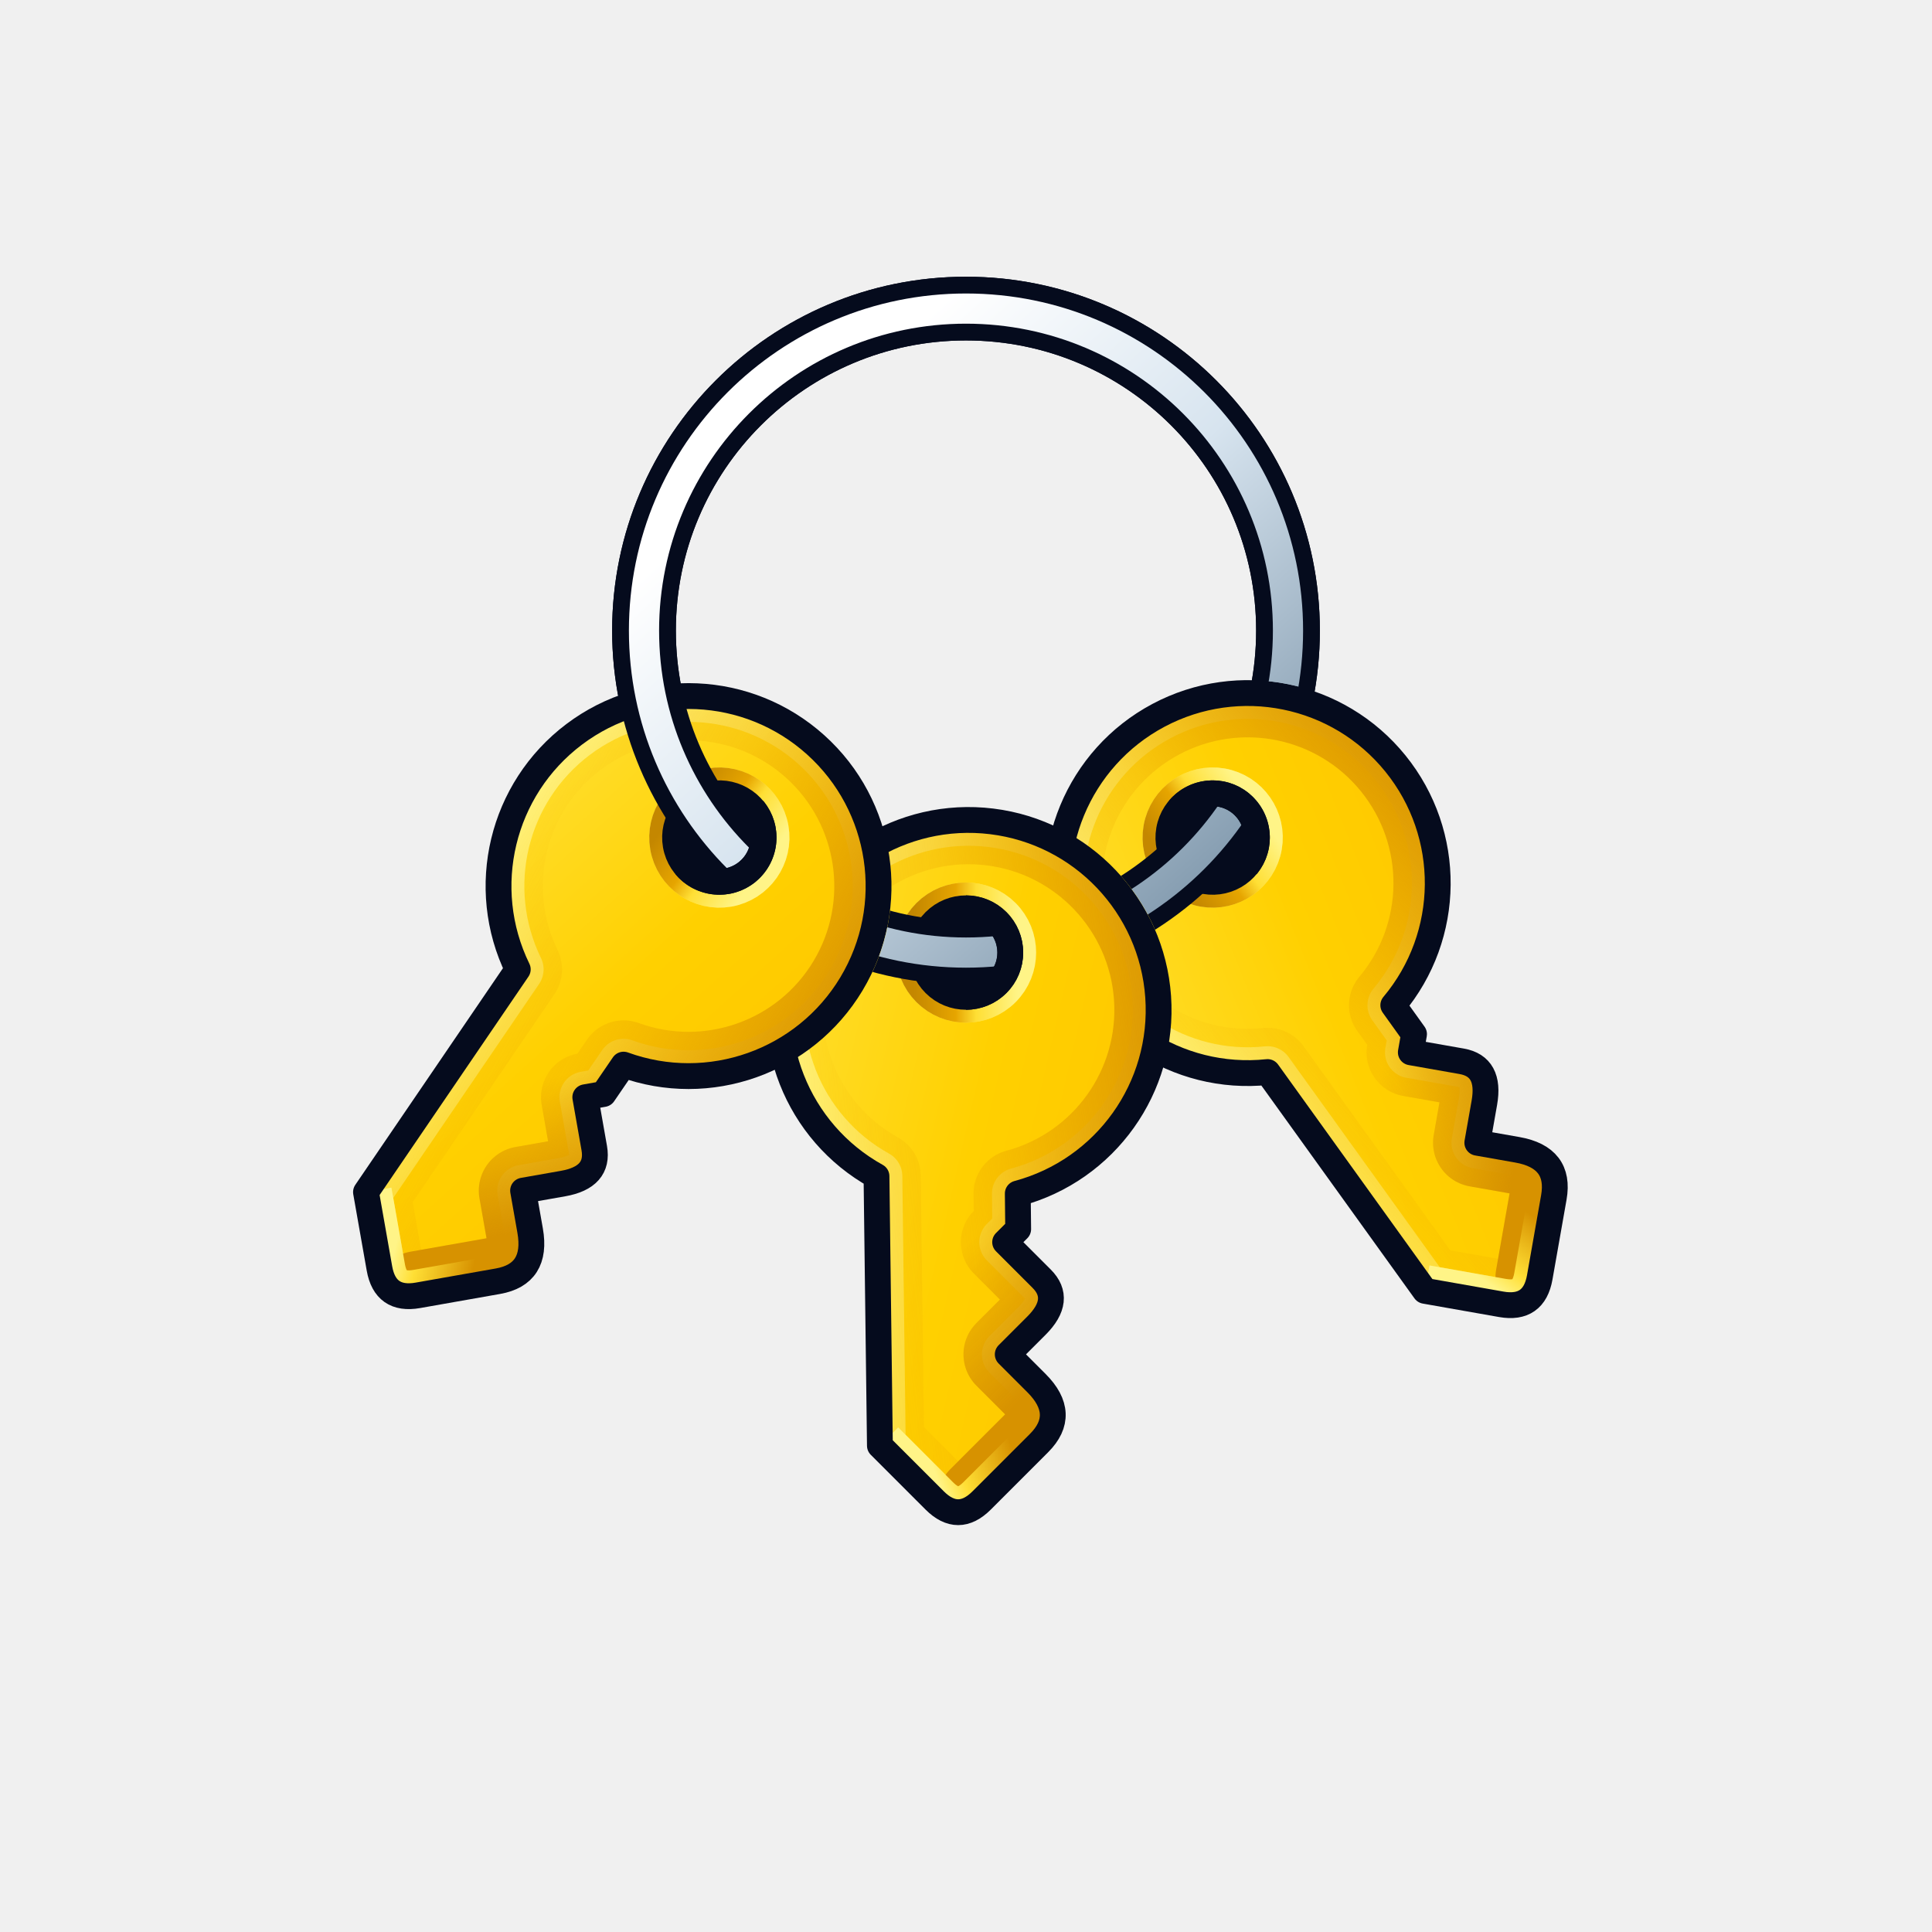
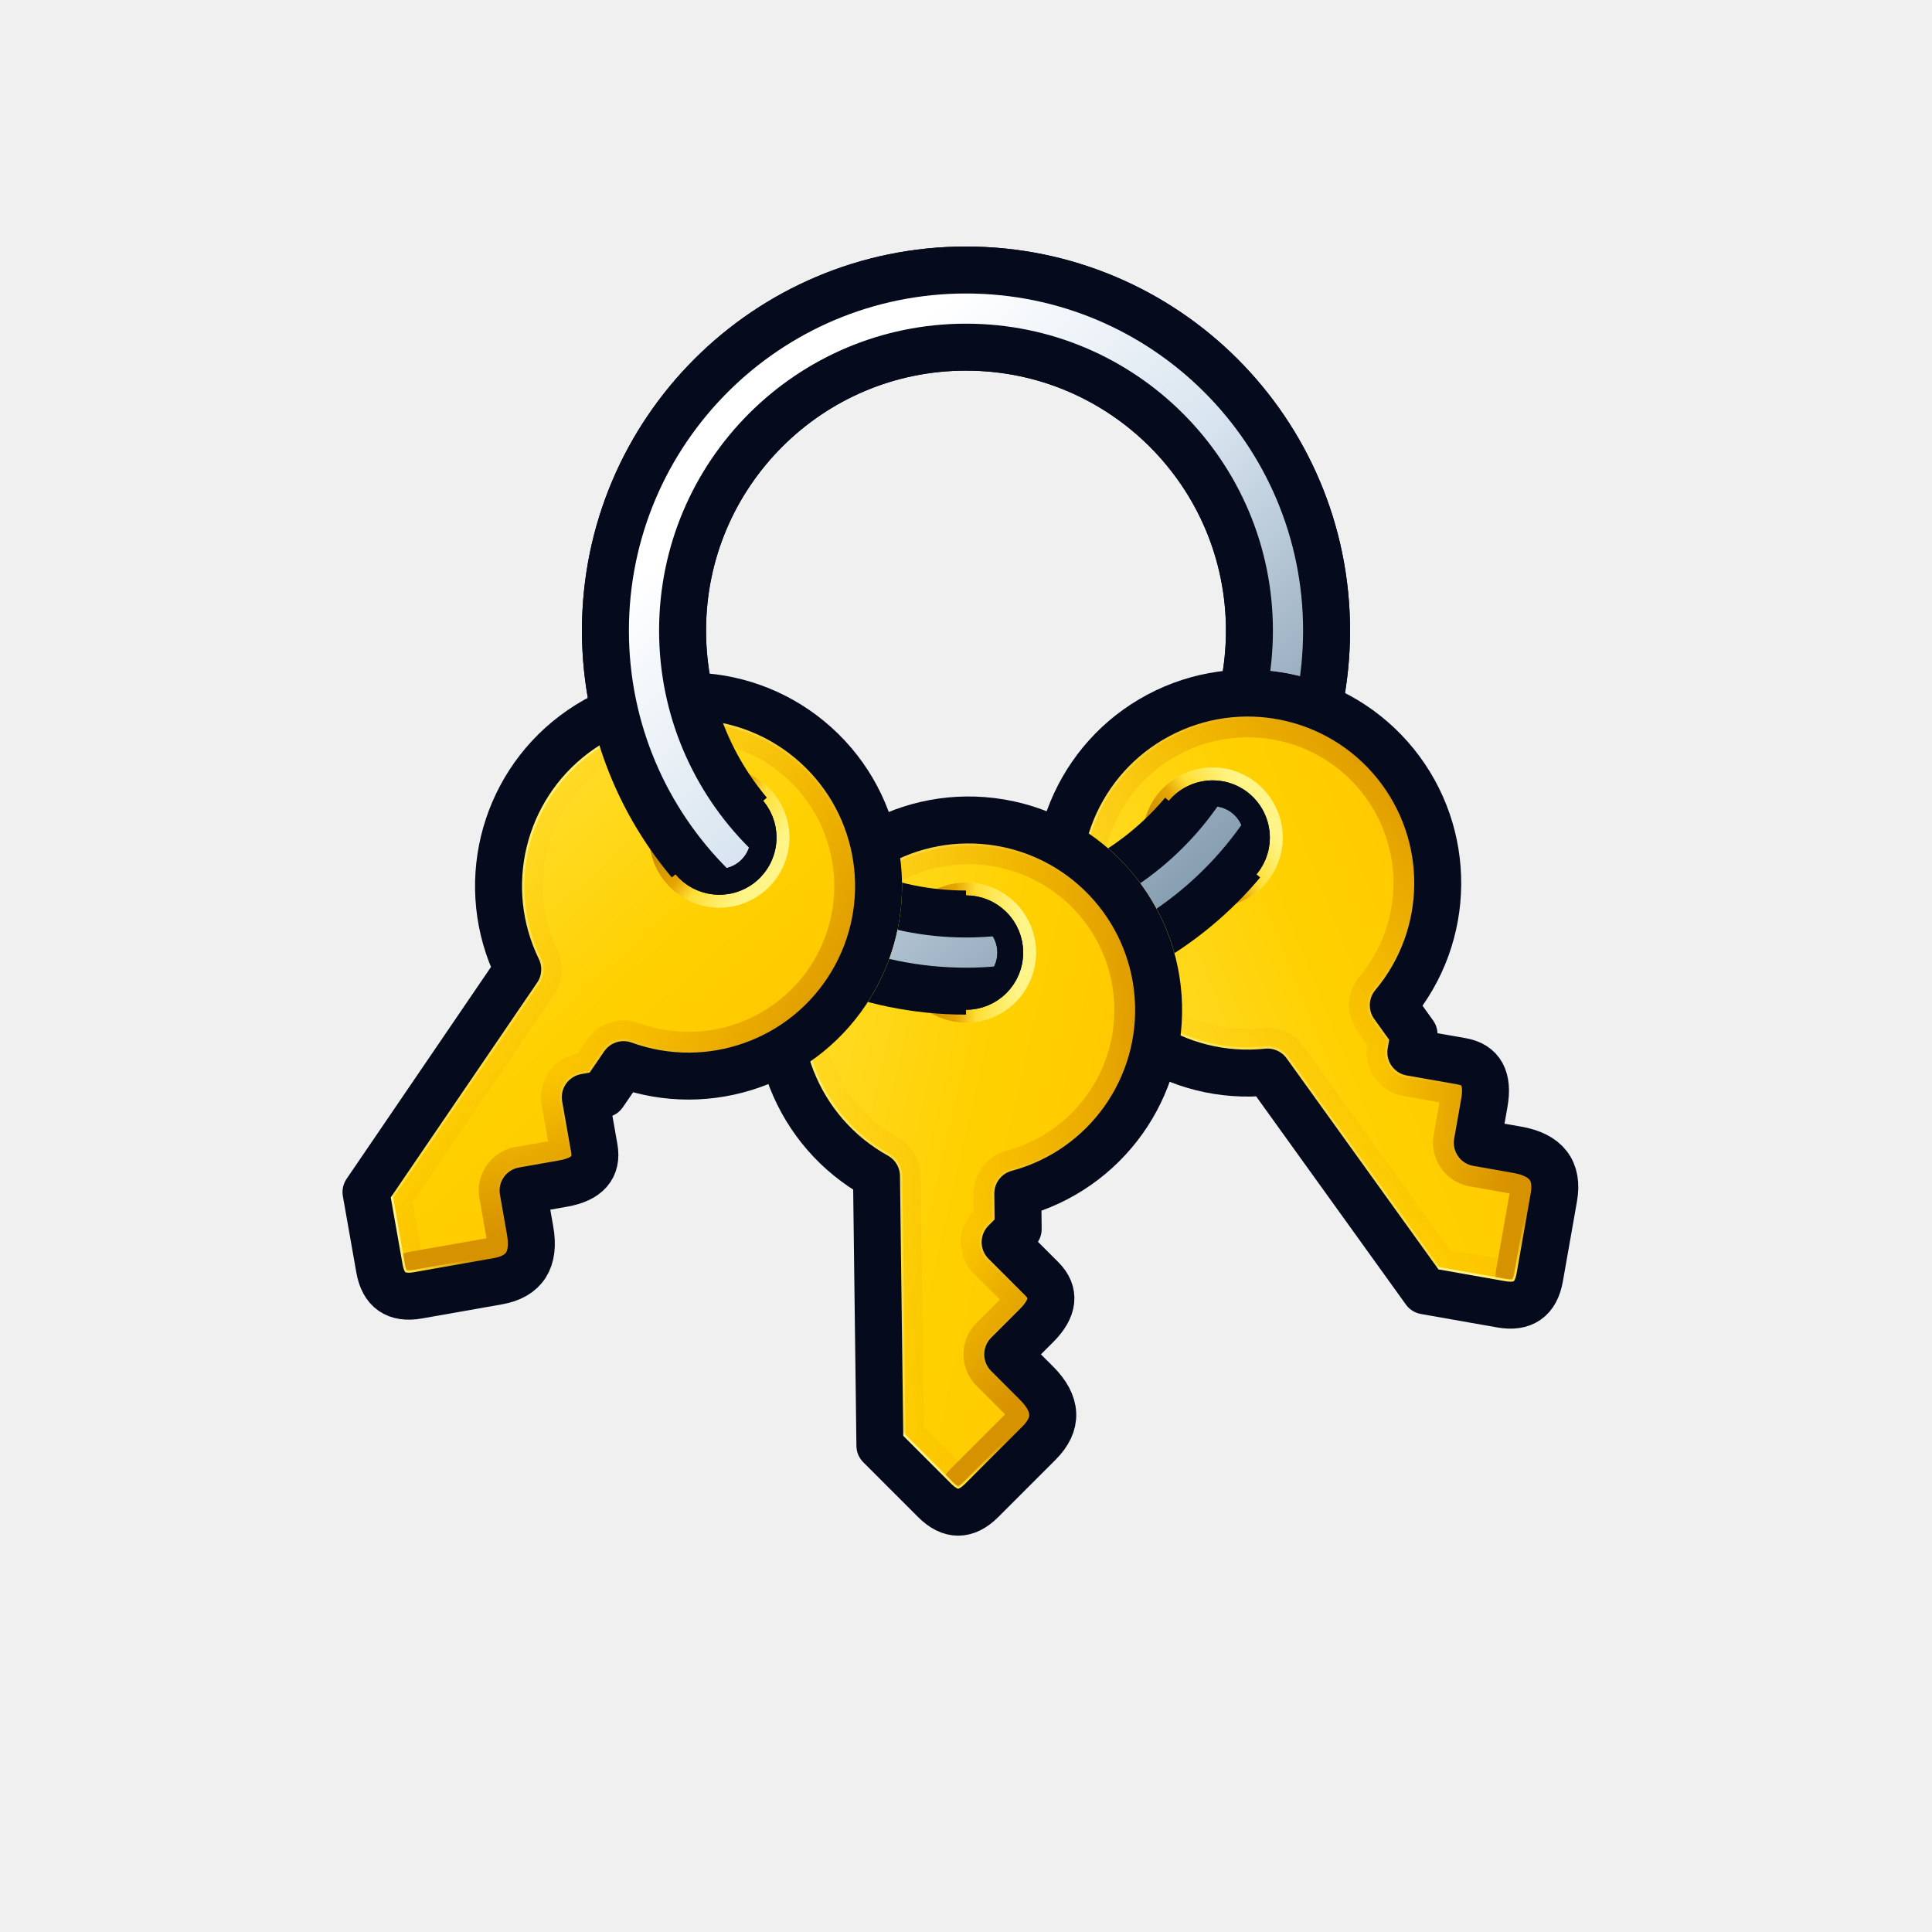
<svg xmlns="http://www.w3.org/2000/svg" width="288" height="288" viewBox="0 0 288 288" role="img" aria-labelledby="key-ring-title">
  <defs>
    <linearGradient id="key-ring-key-gold" gradientUnits="userSpaceOnUse" x1="105" y1="80" x2="188" y2="213">
      <stop offset="0" stop-color="#ffe23a" stop-opacity="1" />
      <stop offset="0.5" stop-color="#ffd000" stop-opacity="1" />
      <stop offset="1" stop-color="#ffc300" stop-opacity="1" />
    </linearGradient>
    <linearGradient id="key-ring-key-gold-edge" gradientUnits="userSpaceOnUse" x1="100" y1="100" x2="187" y2="206">
      <stop offset="0" stop-color="#fff487" stop-opacity="1" />
      <stop offset="0.5" stop-color="#ffdf35" stop-opacity="1" />
      <stop offset="1" stop-color="#ecac00" stop-opacity="1" />
    </linearGradient>
    <path id="key-ring-key-body" d="M121.995 134.695 A51.5 51.5 0 1 1 145.75 165.1 L139 172 H134 V186 Q134 194 124 194 H113 V205 Q113 217 102 217 H80 Q71 217 71 208 V187 Z M194 109 A12 12 0 1 1 170 109 A12 12 0 1 1 194 109 Z" fill-rule="evenodd" clip-rule="evenodd" />
    <clipPath id="key-ring-key-body-clip">
      <use href="#key-ring-key-body" />
    </clipPath>
    <linearGradient id="key-ring-key-contour-shadow" gradientUnits="userSpaceOnUse" x1="126" y1="100" x2="211" y2="167">
      <stop offset="0" stop-color="#e9a300" stop-opacity="0" />
      <stop offset=".4" stop-color="#e9a300" stop-opacity=".25" />
      <stop offset="1" stop-color="#d79200" stop-opacity="1" />
    </linearGradient>
    <linearGradient id="key-ring-key-lower-shadow" gradientUnits="userSpaceOnUse" x1="0" y1="165" x2="0" y2="205">
      <stop offset="0" stop-color="#d79200" stop-opacity="0" />
      <stop offset="1" stop-color="#d79200" stop-opacity="1" />
    </linearGradient>
    <linearGradient id="key-ring-key-tip-edge" gradientUnits="userSpaceOnUse" x1="74" y1="208" x2="94" y2="217">
      <stop offset="0" stop-color="#fff487" />
      <stop offset="0.3" stop-color="#ffdf35" />
      <stop offset="1" stop-color="#d79200" />
    </linearGradient>
    <linearGradient id="key-ring-key-hole-edge" gradientUnits="userSpaceOnUse" x1="172" y1="99" x2="192" y2="119">
      <stop offset="0" stop-color="#c48700" />
      <stop offset="0.4" stop-color="#e6a500" />
      <stop offset="0.6" stop-color="#ffdf35" />
      <stop offset="1" stop-color="#fff487" />
    </linearGradient>
    <path id="key-ring-key-outer-contour" d="M121.995 134.695 A51.5 51.5 0 1 1 145.75 165.1 L139 172 H134 V186 Q134 194 124 194 H113 V205 Q113 217 102 217 H80 Q71 217 71 208 V187 Z" />
    <g stroke-linecap="round" stroke-linejoin="round" id="key-ring-key-drawing">
      <use href="#key-ring-key-body" fill="url(#key-ring-key-gold)" />
      <use href="#key-ring-key-body" fill="none" stroke="url(#key-ring-key-gold-edge)" stroke-width="14" clip-path="url(#key-ring-key-body-clip)" />
      <use href="#key-ring-key-outer-contour" fill="none" stroke="url(#key-ring-key-contour-shadow)" stroke-width="24" clip-path="url(#key-ring-key-body-clip)" />
      <path d="M145.75 165.1 L139 172 H134 V186 Q134 194 124 194 H113 V205 Q113 217 102 217 H80" fill="none" stroke="url(#key-ring-key-lower-shadow)" stroke-width="24" clip-path="url(#key-ring-key-body-clip)" />
      <path d="M71 187 V208 Q71 217 80 217 H102" fill="none" stroke="url(#key-ring-key-tip-edge)" stroke-width="14" stroke-linecap="butt" clip-path="url(#key-ring-key-body-clip)" />
      <circle cx="182" cy="109" r="12" fill="none" stroke="url(#key-ring-key-hole-edge)" stroke-width="14" clip-path="url(#key-ring-key-body-clip)" />
-       <use href="#key-ring-key-body" fill="none" stroke="#050b1d" stroke-width="7" />
+       <use href="#key-ring-key-outer-contour" fill="none" stroke="#050b1d" stroke-width="12.727" />
+       <circle cx="182" cy="109" r="12" fill="none" stroke="#050b1d" stroke-width="7" />
    </g>
    <linearGradient id="key-ring-metal" gradientUnits="userSpaceOnUse" x1="112" y1="71" x2="174" y2="139">
      <stop offset="0" stop-color="#ffffff" />
      <stop offset=".45" stop-color="#d7e4ef" />
      <stop offset="1" stop-color="#829aae" />
    </linearGradient>
    <mask id="key-ring-wire-occlusion" maskUnits="userSpaceOnUse" x="0" y="0" width="288" height="288" style="mask-type:luminance">
      <rect width="288" height="288" fill="white" />
-       <circle cx="185.996" cy="131.639" r="30.25" fill="black" clip-path="url(#key-ring-far-half-right)" />
-       <circle cx="144.389" cy="150.556" r="30.25" fill="black" clip-path="url(#key-ring-far-half-middle)" />
-       <circle cx="102.641" cy="132.086" r="30.25" fill="black" clip-path="url(#key-ring-far-half-left)" />
+       <circle cx="185.996" cy="131.639" r="31.825" fill="black" clip-path="url(#key-ring-far-half-right)" />
+       <circle cx="144.389" cy="150.556" r="31.825" fill="black" clip-path="url(#key-ring-far-half-middle)" />
+       <circle cx="102.641" cy="132.086" r="31.825" fill="black" clip-path="url(#key-ring-far-half-left)" />
      <circle cx="180.77" cy="124.854" r="4.675" fill="white" />
      <circle cx="144.0" cy="142.0" r="4.675" fill="white" />
      <circle cx="107.23" cy="124.854" r="4.675" fill="white" />
    </mask>
    <clipPath id="key-ring-far-half-right">
      <polygon points="410.583,317.69 -49.043,-67.982 143.793,-297.796 603.42,87.877" />
    </clipPath>
    <clipPath id="key-ring-far-half-middle">
      <polygon points="144,442.0 144,-158.0 444.0,-158 444.0,442.0" />
    </clipPath>
    <clipPath id="key-ring-far-half-left">
      <polygon points="-122.583,317.69 337.043,-67.982 529.879,161.831 70.253,547.503" />
    </clipPath>
  </defs>
  <g stroke-linecap="round" stroke-linejoin="round">
-     <circle cx="144" cy="94" r="48" fill="none" stroke="#050b1d" stroke-width="9.5" />
+     <circle cx="144" cy="94" r="48" fill="none" stroke="#050b1d" stroke-width="18.5" />
    <circle cx="144" cy="94" r="48" fill="none" stroke="url(#key-ring-metal)" stroke-width="4.5" />
    <circle id="key-ring-hole-depth-right" cx="180.77" cy="124.854" r="6.6" fill="#050b1d" />
    <g id="key-ring-right" transform="translate(180.7701 124.8538) rotate(-80) scale(0.55) translate(-182 -109)">
      <use href="#key-ring-key-drawing" />
    </g>
    <circle id="key-ring-hole-depth-middle" cx="144.0" cy="142.0" r="6.6" fill="#050b1d" />
    <g id="key-ring-middle" transform="translate(144 142) rotate(-45) scale(0.55) translate(-182 -109)">
      <use href="#key-ring-key-drawing" />
    </g>
    <circle id="key-ring-hole-depth-left" cx="107.23" cy="124.854" r="6.6" fill="#050b1d" />
    <g id="key-ring-left" transform="translate(107.2299 124.8538) rotate(-10) scale(0.55) translate(-182 -109)">
      <use href="#key-ring-key-drawing" />
    </g>
    <g mask="url(#key-ring-wire-occlusion)">
-       <circle cx="144" cy="94" r="48" fill="none" stroke="#050b1d" stroke-width="9.5" />
+       <circle cx="144" cy="94" r="48" fill="none" stroke="#050b1d" stroke-width="18.5" />
      <circle cx="144" cy="94" r="48" fill="none" stroke="url(#key-ring-metal)" stroke-width="4.5" />
    </g>
    <path id="key-ring-hole-lip-right" d="M175.714 120.611 A6.6 6.6 0 0 1 185.826 129.096" fill="none" stroke="#050b1d" stroke-width="3.85" stroke-linecap="butt" />
    <path id="key-ring-hole-lip-middle" d="M144.0 135.4 A6.6 6.6 0 0 1 144.0 148.6" fill="none" stroke="#050b1d" stroke-width="3.85" stroke-linecap="butt" />
    <path id="key-ring-hole-lip-left" d="M112.286 120.611 A6.6 6.6 0 0 1 102.174 129.096" fill="none" stroke="#050b1d" stroke-width="3.85" stroke-linecap="butt" />
  </g>
</svg>
